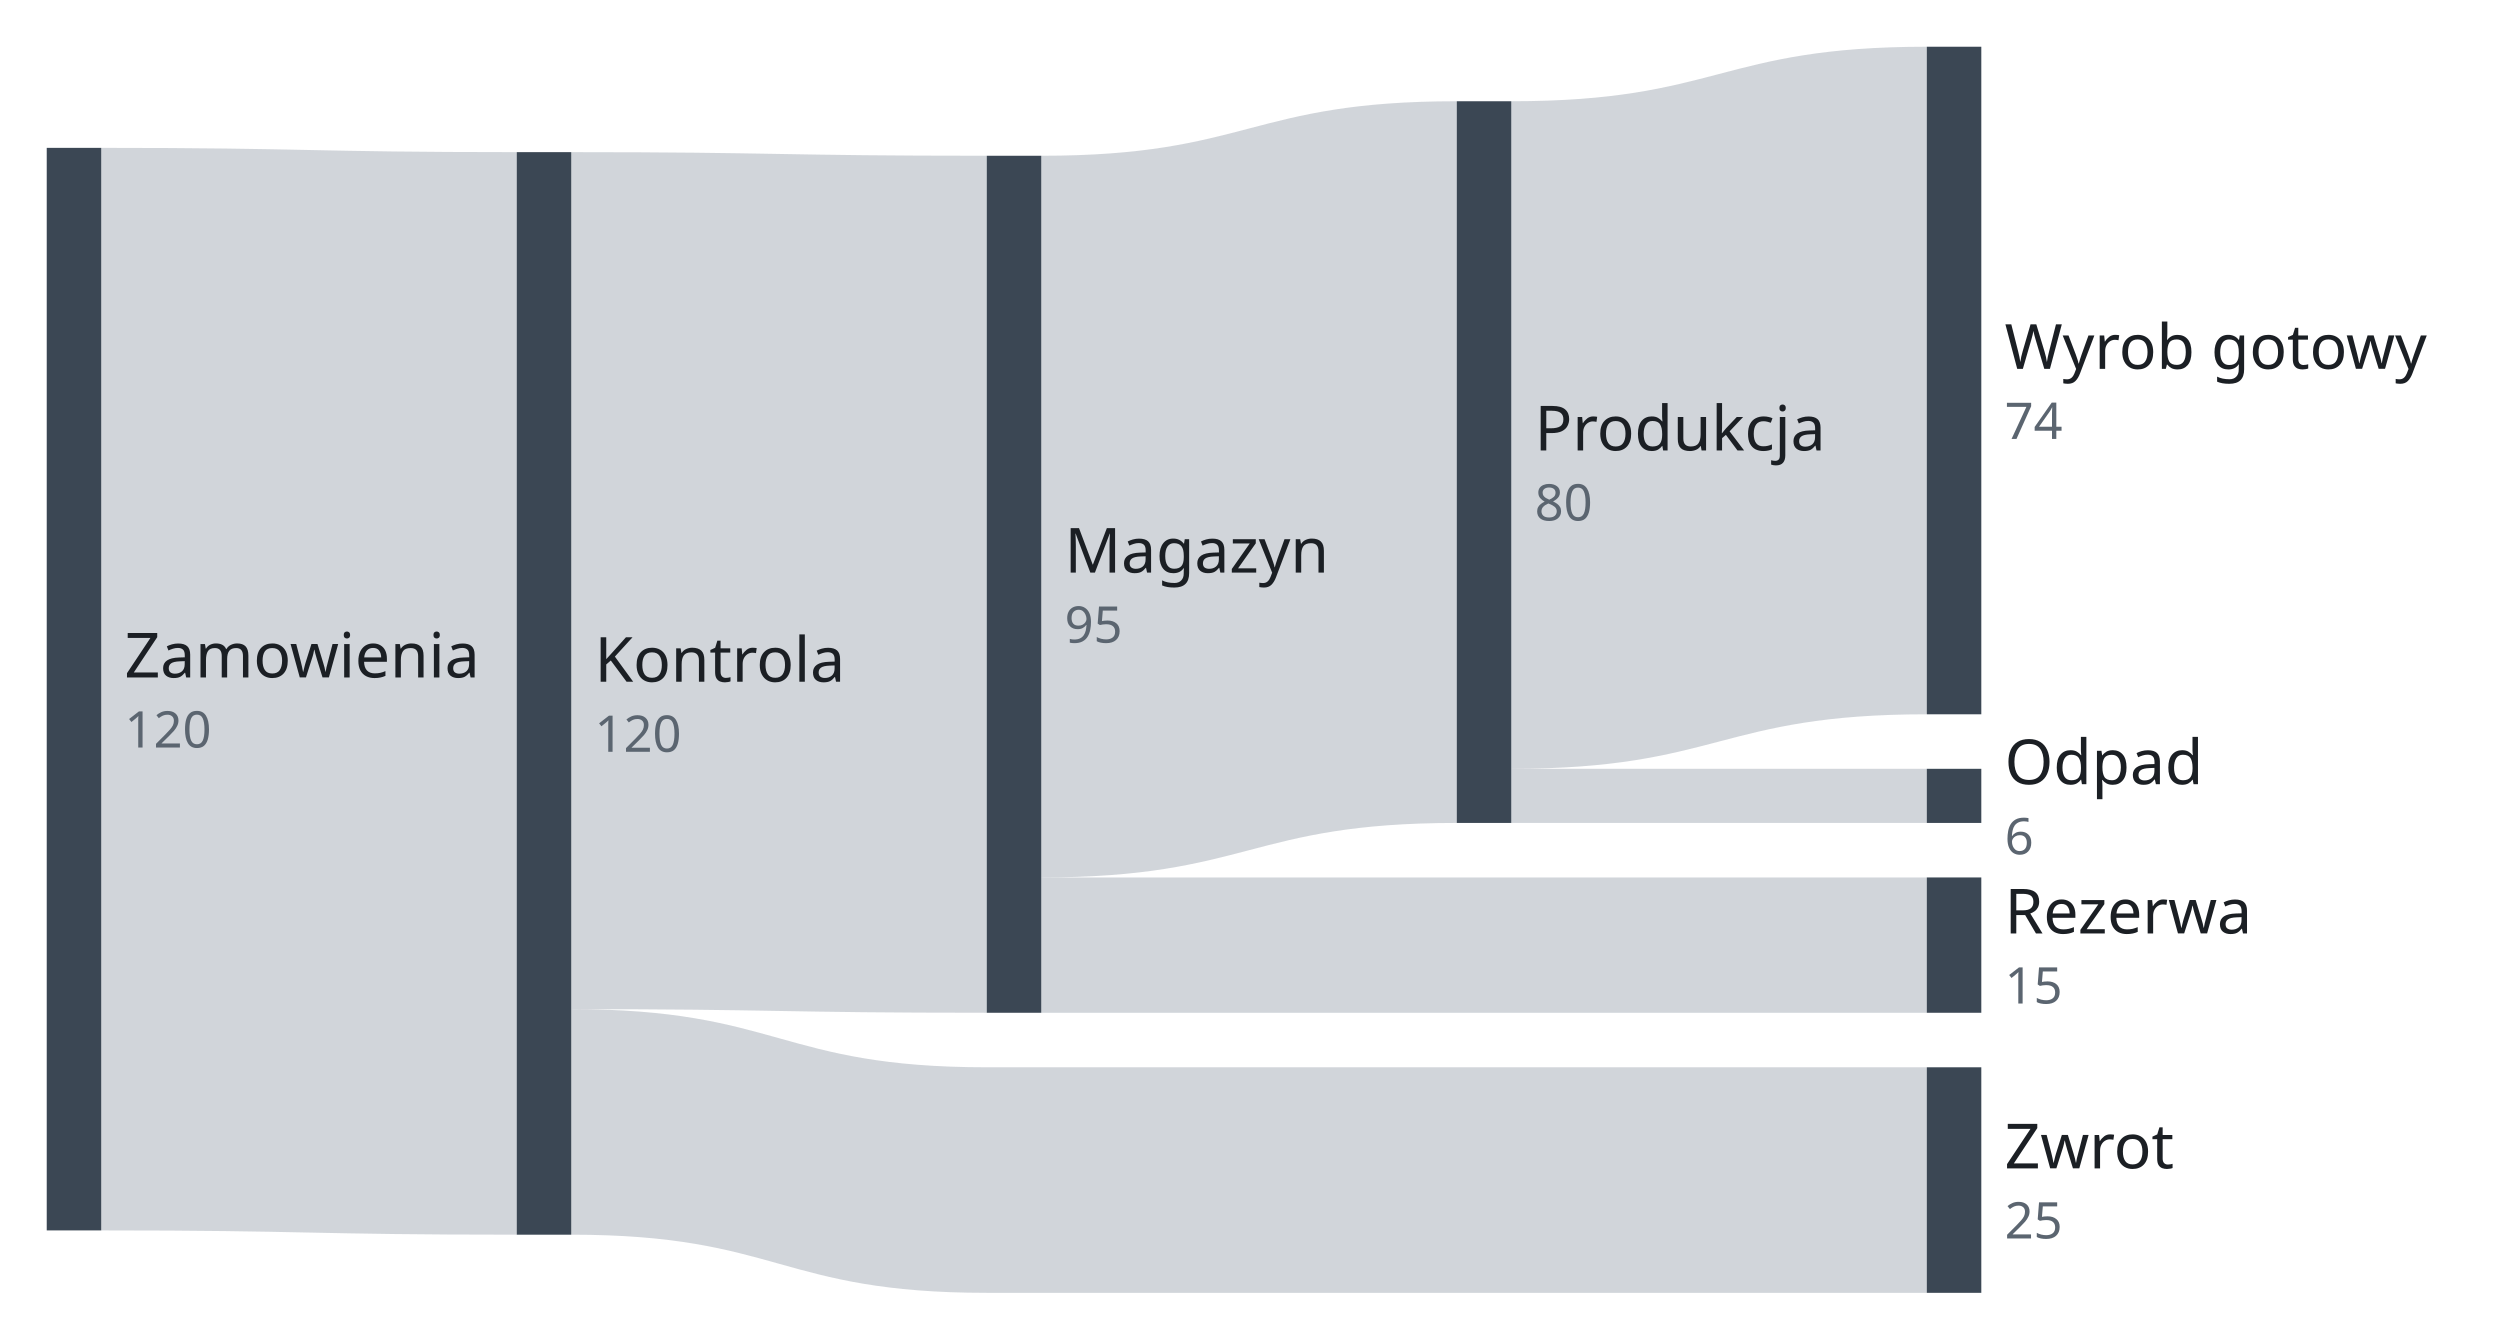
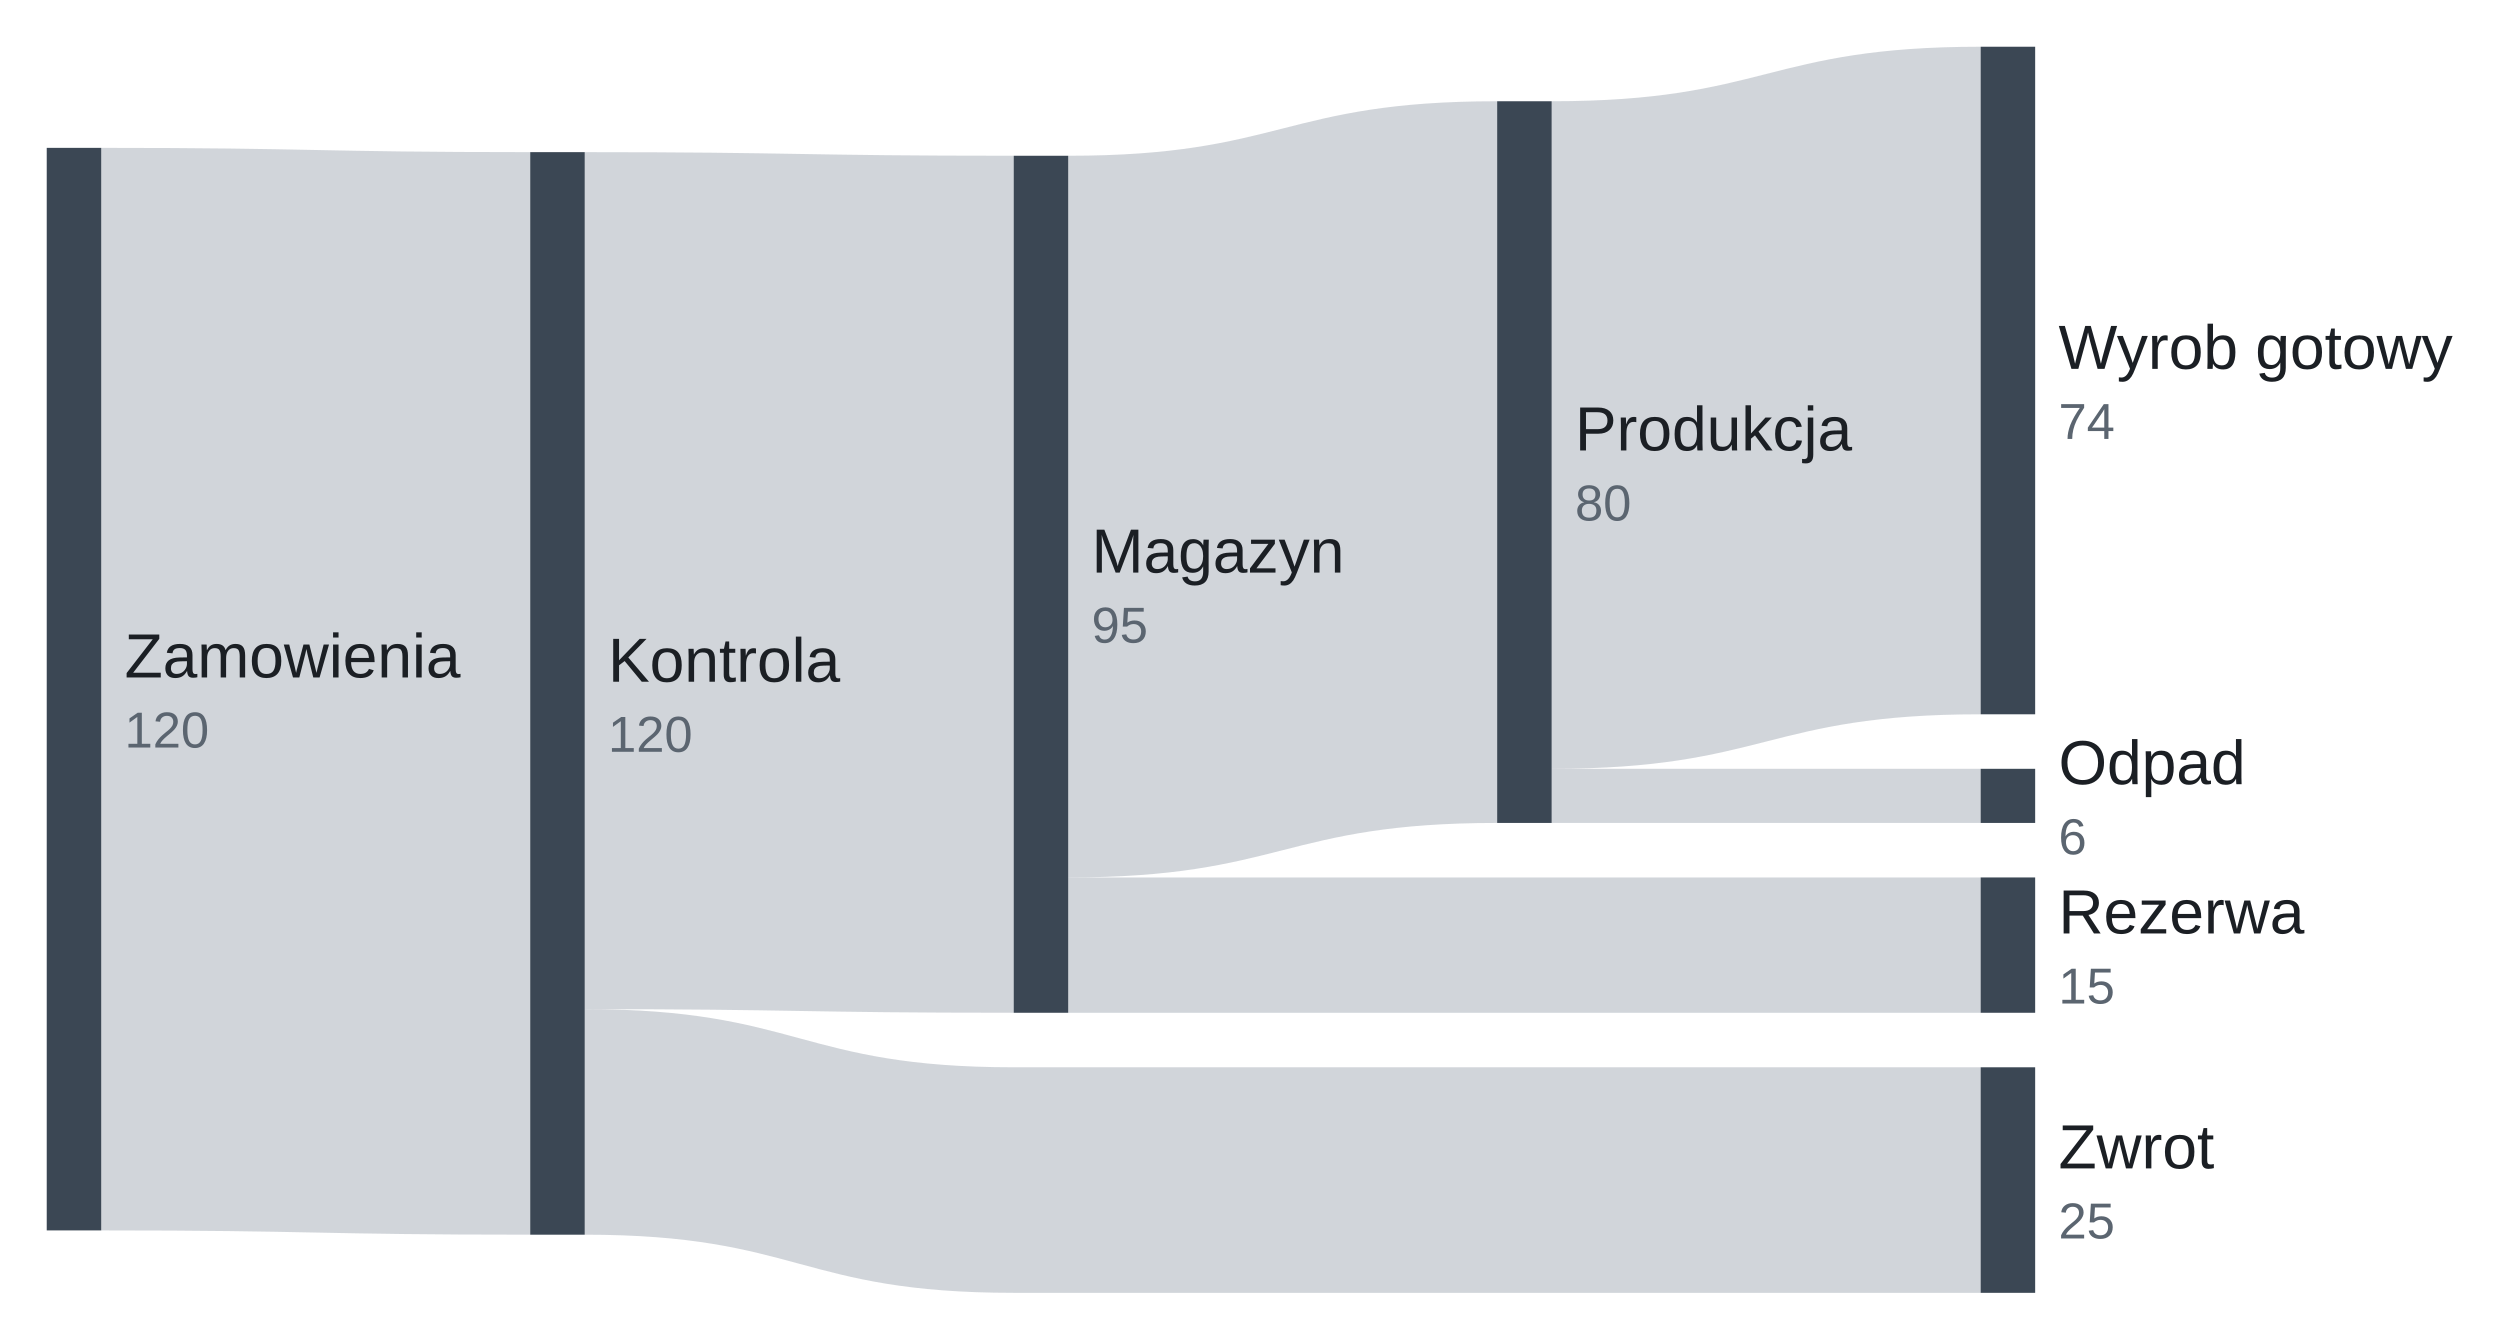
- <svg xmlns="http://www.w3.org/2000/svg" version="1.1" width="642" height="344" viewBox="-12 -12 642 344" role="img" font-family="Recursive, sans-serif" font-size="16">
-   <path class="sankey-link" d="M14 25.97 C67.35 25.97 67.35 27.07 120.7 27.07 L120.7 305.07 C67.35 305.07 67.35 303.97 14 303.97 L14 25.97" fill="#7b8794" fill-opacity="0.35" />
-   <path class="sankey-link" d="M134.7 27.07 C188.05 27.07 188.05 28 241.4 28 L241.4 248.08 C188.05 248.08 188.05 247.15 134.7 247.15 L134.7 27.07" fill="#7b8794" fill-opacity="0.35" />
-   <path class="sankey-link" d="M134.7 247.15 C188.05 247.15 188.05 262.08 241.4 262.08 L255.4 262.08 C308.75 262.08 308.75 262.08 362.1 262.08 L376.1 262.08 C429.45 262.08 429.45 262.08 482.8 262.08 L482.8 320 C429.45 320 429.45 320 376.1 320 L362.1 320 C308.75 320 308.75 320 255.4 320 L241.4 320 C188.05 320 188.05 305.07 134.7 305.07 L134.7 247.15" fill="#7b8794" fill-opacity="0.35" />
-   <path class="sankey-link" d="M255.4 28 C308.75 28 308.75 14 362.1 14 L362.1 199.33 C308.75 199.33 308.75 213.33 255.4 213.33 L255.4 28" fill="#7b8794" fill-opacity="0.35" />
-   <path class="sankey-link" d="M255.4 213.33 C308.75 213.33 308.75 213.33 362.1 213.33 L376.1 213.33 C429.45 213.33 429.45 213.33 482.8 213.33 L482.8 248.08 C429.45 248.08 429.45 248.08 376.1 248.08 L362.1 248.08 C308.75 248.08 308.75 248.08 255.4 248.08 L255.4 213.33" fill="#7b8794" fill-opacity="0.35" />
-   <path class="sankey-link" d="M376.1 14 C429.45 14 429.45 0 482.8 0 L482.8 171.43 C429.45 171.43 429.45 185.43 376.1 185.43 L376.1 14" fill="#7b8794" fill-opacity="0.35" />
-   <path class="sankey-link" d="M376.1 185.43 C429.45 185.43 429.45 185.43 482.8 185.43 L482.8 199.33 C429.45 199.33 429.45 199.33 376.1 199.33 L376.1 185.43" fill="#7b8794" fill-opacity="0.35" />
+ <svg xmlns="http://www.w3.org/2000/svg" version="1.1" width="642" height="344" viewBox="-12 -12 642 344" role="img" font-family="Arimo, Arial, 'Liberation Sans', sans-serif" font-size="16">
+   <path class="sankey-link" d="M14 25.97 C69.08 25.97 69.08 27.07 124.16 27.07 L124.16 305.07 C69.08 305.07 69.08 303.97 14 303.97 L14 25.97" fill="#7b8794" fill-opacity="0.35" />
+   <path class="sankey-link" d="M138.16 27.07 C193.24 27.07 193.24 28 248.32 28 L248.32 248.08 C193.24 248.08 193.24 247.15 138.16 247.15 L138.16 27.07" fill="#7b8794" fill-opacity="0.35" />
+   <path class="sankey-link" d="M138.16 247.15 C193.24 247.15 193.24 262.08 248.32 262.08 L262.32 262.08 C317.4 262.08 317.4 262.08 372.47 262.08 L386.47 262.08 C441.55 262.08 441.55 262.08 496.63 262.08 L496.63 320 C441.55 320 441.55 320 386.47 320 L372.47 320 C317.4 320 317.4 320 262.32 320 L248.32 320 C193.24 320 193.24 305.07 138.16 305.07 L138.16 247.15" fill="#7b8794" fill-opacity="0.35" />
+   <path class="sankey-link" d="M262.32 28 C317.4 28 317.4 14 372.47 14 L372.47 199.33 C317.4 199.33 317.4 213.33 262.32 213.33 L262.32 28" fill="#7b8794" fill-opacity="0.35" />
+   <path class="sankey-link" d="M262.32 213.33 C317.4 213.33 317.4 213.33 372.47 213.33 L386.47 213.33 C441.55 213.33 441.55 213.33 496.63 213.33 L496.63 248.08 C441.55 248.08 441.55 248.08 386.47 248.08 L372.47 248.08 C317.4 248.08 317.4 248.08 262.32 248.08 L262.32 213.33" fill="#7b8794" fill-opacity="0.35" />
+   <path class="sankey-link" d="M386.47 14 C441.55 14 441.55 0 496.63 0 L496.63 171.43 C441.55 171.43 441.55 185.43 386.47 185.43 L386.47 14" fill="#7b8794" fill-opacity="0.35" />
+   <path class="sankey-link" d="M386.47 185.43 C441.55 185.43 441.55 185.43 496.63 185.43 L496.63 199.33 C441.55 199.33 441.55 199.33 386.47 199.33 L386.47 185.43" fill="#7b8794" fill-opacity="0.35" />
  <rect class="sankey-node" x="0" y="25.97" width="14" height="278" fill="#3b4754" />
-   <rect class="sankey-node" x="120.7" y="27.07" width="14" height="278" fill="#3b4754" />
-   <rect class="sankey-node" x="241.4" y="28" width="14" height="220.08" fill="#3b4754" />
-   <rect class="sankey-node" x="482.8" y="262.08" width="14" height="57.92" fill="#3b4754" />
-   <rect class="sankey-node" x="362.1" y="14" width="14" height="185.33" fill="#3b4754" />
-   <rect class="sankey-node" x="482.8" y="213.33" width="14" height="34.75" fill="#3b4754" />
-   <rect class="sankey-node" x="482.8" y="0" width="14" height="171.43" fill="#3b4754" />
-   <rect class="sankey-node" x="482.8" y="185.43" width="14" height="13.9" fill="#3b4754" />
+   <rect class="sankey-node" x="124.16" y="27.07" width="14" height="278" fill="#3b4754" />
+   <rect class="sankey-node" x="248.32" y="28" width="14" height="220.08" fill="#3b4754" />
+   <rect class="sankey-node" x="496.63" y="262.08" width="14" height="57.92" fill="#3b4754" />
+   <rect class="sankey-node" x="372.47" y="14" width="14" height="185.33" fill="#3b4754" />
+   <rect class="sankey-node" x="496.63" y="213.33" width="14" height="34.75" fill="#3b4754" />
+   <rect class="sankey-node" x="496.63" y="0" width="14" height="171.43" fill="#3b4754" />
+   <rect class="sankey-node" x="496.63" y="185.43" width="14" height="13.9" fill="#3b4754" />
  <text class="sankey-label" x="20" y="161.97" fill="#1b1f24">Zamowienia</text>
  <text class="sankey-value" x="20" y="179.97" font-size="13" fill="#5b6570">120</text>
-   <text class="sankey-label" x="140.7" y="163.07" fill="#1b1f24">Kontrola</text>
-   <text class="sankey-value" x="140.7" y="181.07" font-size="13" fill="#5b6570">120</text>
-   <text class="sankey-label" x="261.4" y="135.04" fill="#1b1f24">Magazyn</text>
-   <text class="sankey-value" x="261.4" y="153.04" font-size="13" fill="#5b6570">95</text>
-   <text class="sankey-label" x="502.8" y="288.04" fill="#1b1f24">Zwrot</text>
-   <text class="sankey-value" x="502.8" y="306.04" font-size="13" fill="#5b6570">25</text>
-   <text class="sankey-label" x="382.1" y="103.67" fill="#1b1f24">Produkcja</text>
-   <text class="sankey-value" x="382.1" y="121.67" font-size="13" fill="#5b6570">80</text>
-   <text class="sankey-label" x="502.8" y="227.71" fill="#1b1f24">Rezerwa</text>
-   <text class="sankey-value" x="502.8" y="245.71" font-size="13" fill="#5b6570">15</text>
-   <text class="sankey-label" x="502.8" y="82.72" fill="#1b1f24">Wyrob gotowy</text>
-   <text class="sankey-value" x="502.8" y="100.72" font-size="13" fill="#5b6570">74</text>
-   <text class="sankey-label" x="502.8" y="189.38" fill="#1b1f24">Odpad</text>
-   <text class="sankey-value" x="502.8" y="207.38" font-size="13" fill="#5b6570">6</text>
+   <text class="sankey-label" x="144.16" y="163.07" fill="#1b1f24">Kontrola</text>
+   <text class="sankey-value" x="144.16" y="181.07" font-size="13" fill="#5b6570">120</text>
+   <text class="sankey-label" x="268.32" y="135.04" fill="#1b1f24">Magazyn</text>
+   <text class="sankey-value" x="268.32" y="153.04" font-size="13" fill="#5b6570">95</text>
+   <text class="sankey-label" x="516.63" y="288.04" fill="#1b1f24">Zwrot</text>
+   <text class="sankey-value" x="516.63" y="306.04" font-size="13" fill="#5b6570">25</text>
+   <text class="sankey-label" x="392.47" y="103.67" fill="#1b1f24">Produkcja</text>
+   <text class="sankey-value" x="392.47" y="121.67" font-size="13" fill="#5b6570">80</text>
+   <text class="sankey-label" x="516.63" y="227.71" fill="#1b1f24">Rezerwa</text>
+   <text class="sankey-value" x="516.63" y="245.71" font-size="13" fill="#5b6570">15</text>
+   <text class="sankey-label" x="516.63" y="82.72" fill="#1b1f24">Wyrob gotowy</text>
+   <text class="sankey-value" x="516.63" y="100.72" font-size="13" fill="#5b6570">74</text>
+   <text class="sankey-label" x="516.63" y="189.38" fill="#1b1f24">Odpad</text>
+   <text class="sankey-value" x="516.63" y="207.38" font-size="13" fill="#5b6570">6</text>
</svg>
